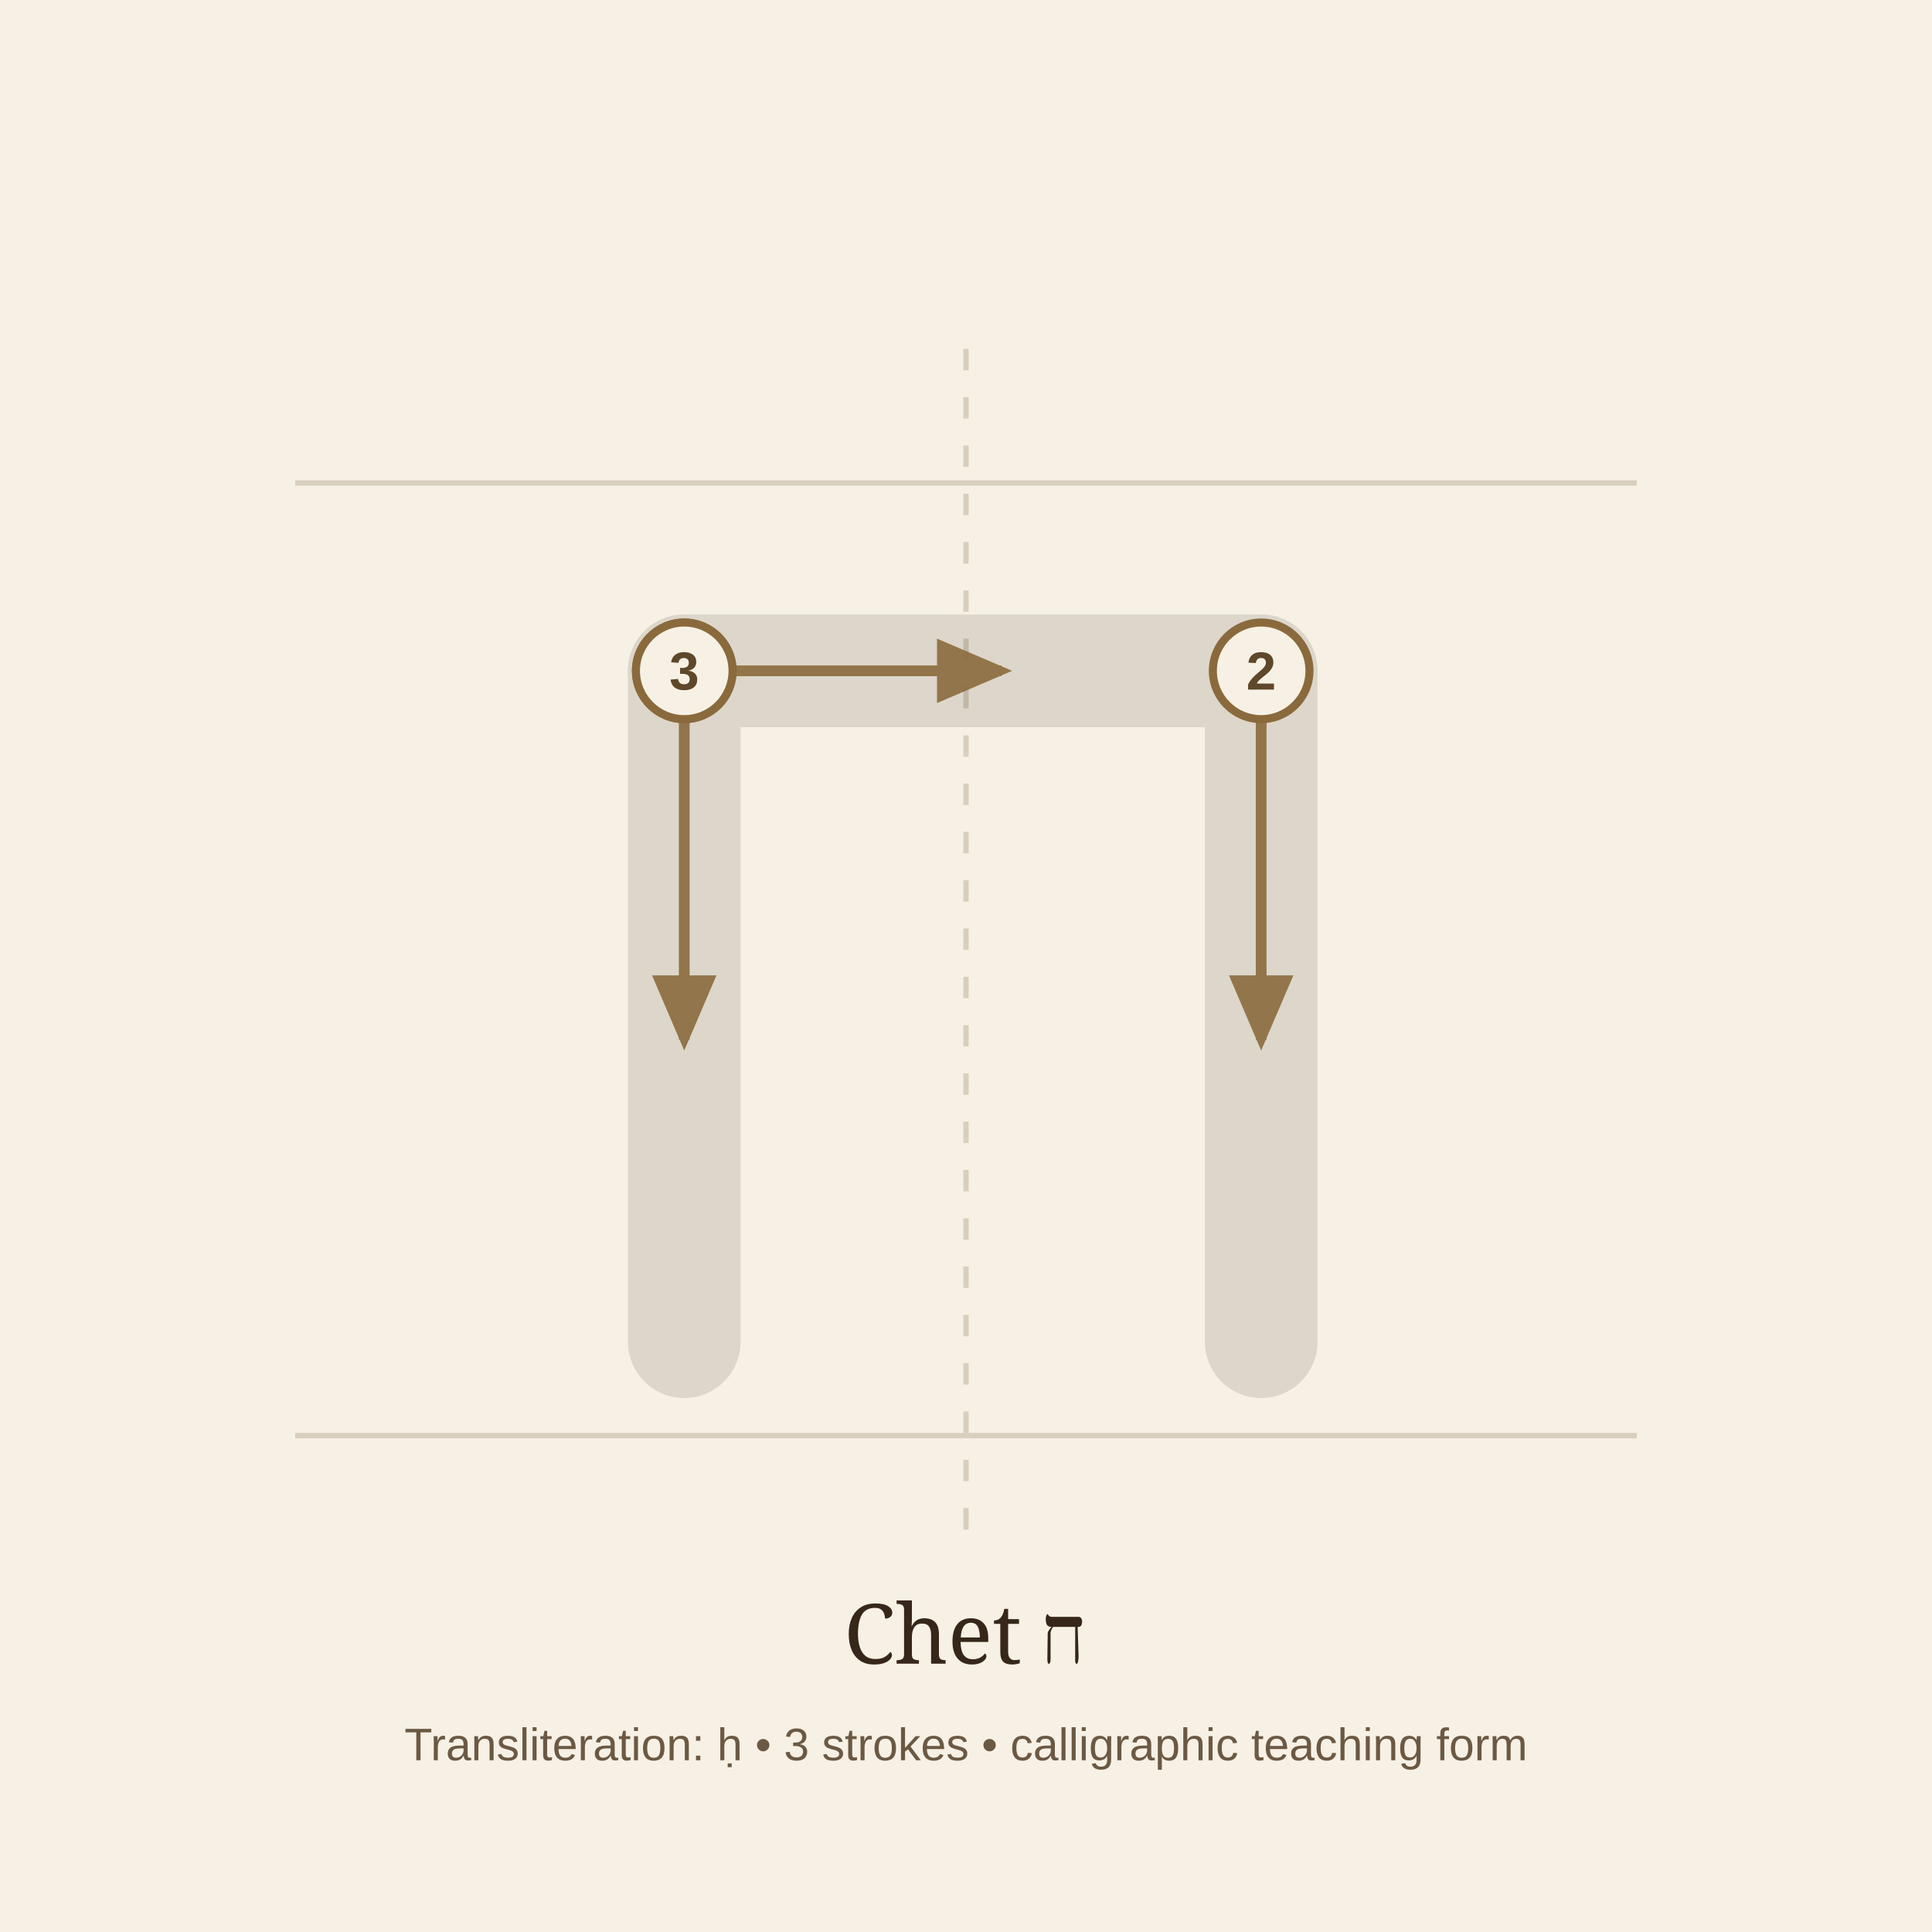
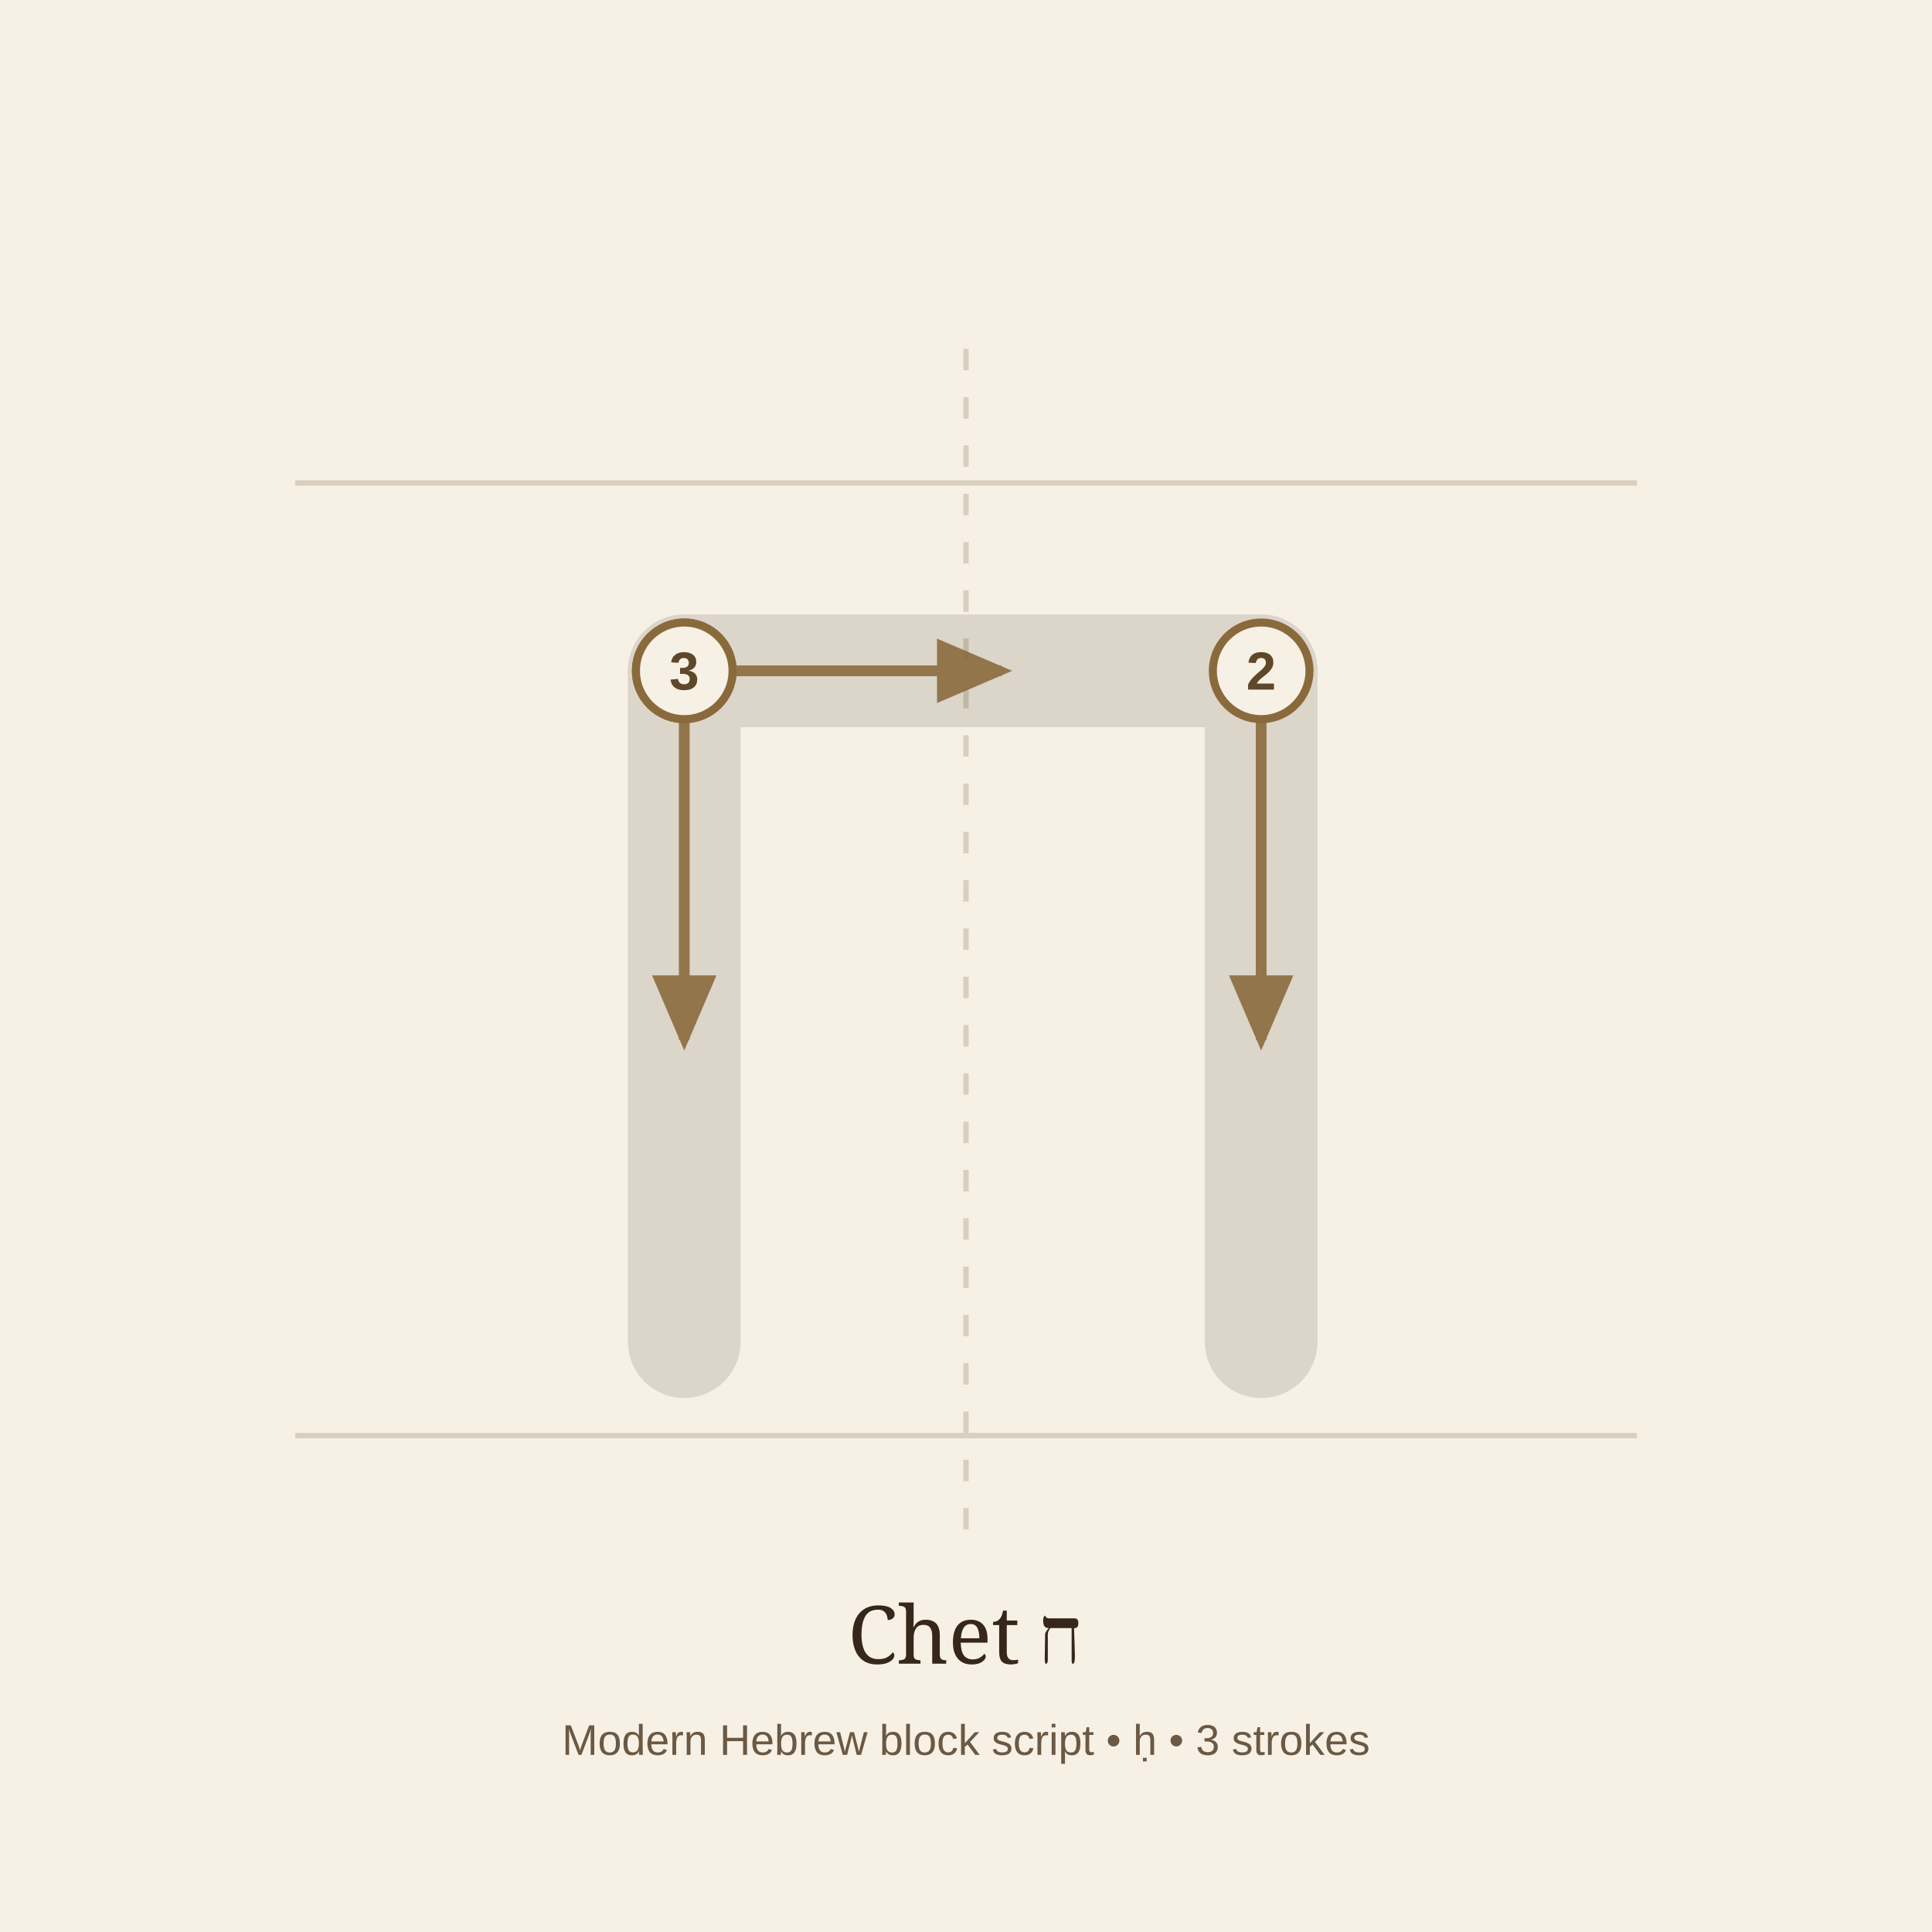
<svg xmlns="http://www.w3.org/2000/svg" viewBox="0 0 720 720" role="img" aria-labelledby="title desc">
  <defs>
    <filter id="inkSoft" x="-10%" y="-10%" width="120%" height="120%">
-       <feTurbulence type="fractalNoise" baseFrequency="0.012" numOctaves="2" seed="44" result="noise" />
+       <feTurbulence type="fractalNoise" baseFrequency="0.012" numOctaves="2" seed="52" result="noise" />
      <feDisplacementMap in="SourceGraphic" in2="noise" scale="1.15" xChannelSelector="R" yChannelSelector="G" />
    </filter>
    <mask id="reveal1">
-       <path d="M255 250 L255 500" fill="none" stroke="white" stroke-width="72" stroke-linecap="round" pathLength="1" stroke-dasharray="1" stroke-dashoffset="1">
-         <animate attributeName="stroke-dashoffset" from="1" to="0" dur="0.97s" begin="0.35s" fill="freeze" />
+       <path d="M255 250 L255 500" fill="none" stroke="white" stroke-width="76" stroke-linecap="round" stroke-linejoin="round" pathLength="1" stroke-dasharray="1" stroke-dashoffset="1">
+         <animate attributeName="stroke-dashoffset" from="1" to="0" dur="1.02s" begin="0.35s" fill="freeze" />
      </path>
    </mask>
    <mask id="reveal2">
-       <path d="M470 250 L470 500" fill="none" stroke="white" stroke-width="72" stroke-linecap="round" pathLength="1" stroke-dasharray="1" stroke-dashoffset="1">
-         <animate attributeName="stroke-dashoffset" from="1" to="0" dur="0.97s" begin="1.50s" fill="freeze" />
+       <path d="M470 250 L470 500" fill="none" stroke="white" stroke-width="76" stroke-linecap="round" stroke-linejoin="round" pathLength="1" stroke-dasharray="1" stroke-dashoffset="1">
+         <animate attributeName="stroke-dashoffset" from="1" to="0" dur="1.02s" begin="1.57s" fill="freeze" />
      </path>
    </mask>
    <mask id="reveal3">
-       <path d="M255 250 L470 250" fill="none" stroke="white" stroke-width="72" stroke-linecap="round" pathLength="1" stroke-dasharray="1" stroke-dashoffset="1">
-         <animate attributeName="stroke-dashoffset" from="1" to="0" dur="0.97s" begin="2.65s" fill="freeze" />
+       <path d="M255 250 L470 250" fill="none" stroke="white" stroke-width="76" stroke-linecap="round" stroke-linejoin="round" pathLength="1" stroke-dasharray="1" stroke-dashoffset="1">
+         <animate attributeName="stroke-dashoffset" from="1" to="0" dur="1.02s" begin="2.79s" fill="freeze" />
      </path>
    </mask>
    <marker id="arrow" markerWidth="8" markerHeight="8" refX="6" refY="3" orient="auto">
      <path d="M0,0 L0,6 L7,3 z" fill="#8a6a3c" />
    </marker>
  </defs>
  <rect width="720" height="720" fill="#f7f1e5" />
  <g opacity=".30" stroke="#947f61" stroke-width="2">
    <line x1="110" y1="180" x2="610" y2="180" />
    <line x1="110" y1="535" x2="610" y2="535" />
    <line x1="360" y1="130" x2="360" y2="575" stroke-dasharray="8 10" />
  </g>
  <g opacity=".13">
-     <path d="M255 250 L255 500" fill="none" stroke="#2c2218" stroke-width="42" stroke-linecap="round" stroke-linejoin="round" />
-     <path d="M470 250 L470 500" fill="none" stroke="#2c2218" stroke-width="42" stroke-linecap="round" stroke-linejoin="round" />
-     <path d="M255 250 L470 250" fill="none" stroke="#2c2218" stroke-width="42" stroke-linecap="round" stroke-linejoin="round" />
+     <path d="M255 250 L255 500" fill="none" stroke="#24170f" stroke-width="42" stroke-linecap="round" stroke-linejoin="round" />
+     <path d="M470 250 L470 500" fill="none" stroke="#24170f" stroke-width="42" stroke-linecap="round" stroke-linejoin="round" />
+     <path d="M255 250 L470 250" fill="none" stroke="#24170f" stroke-width="42" stroke-linecap="round" stroke-linejoin="round" />
  </g>
  <g filter="url(#inkSoft)">
    <g mask="url(#reveal1)">
+       <path d="M255 250 L255 500" fill="none" stroke="#24170f" stroke-width="48" stroke-linecap="round" stroke-linejoin="round" opacity=".22" />
      <path d="M255 250 L255 500" fill="none" stroke="#24170f" stroke-width="42" stroke-linecap="round" stroke-linejoin="round" />
-       <path d="M255 250 L255 500" fill="none" stroke="#463020" stroke-width="28" stroke-linecap="round" stroke-linejoin="round" opacity=".32" />
+       <path d="M255 250 L255 500" fill="none" stroke="#4a3221" stroke-width="27" stroke-linecap="round" stroke-linejoin="round" opacity=".34" />
    </g>
    <g mask="url(#reveal2)">
+       <path d="M470 250 L470 500" fill="none" stroke="#24170f" stroke-width="48" stroke-linecap="round" stroke-linejoin="round" opacity=".22" />
      <path d="M470 250 L470 500" fill="none" stroke="#24170f" stroke-width="42" stroke-linecap="round" stroke-linejoin="round" />
-       <path d="M470 250 L470 500" fill="none" stroke="#463020" stroke-width="28" stroke-linecap="round" stroke-linejoin="round" opacity=".32" />
+       <path d="M470 250 L470 500" fill="none" stroke="#4a3221" stroke-width="27" stroke-linecap="round" stroke-linejoin="round" opacity=".34" />
    </g>
    <g mask="url(#reveal3)">
+       <path d="M255 250 L470 250" fill="none" stroke="#24170f" stroke-width="48" stroke-linecap="round" stroke-linejoin="round" opacity=".22" />
      <path d="M255 250 L470 250" fill="none" stroke="#24170f" stroke-width="42" stroke-linecap="round" stroke-linejoin="round" />
-       <path d="M255 250 L470 250" fill="none" stroke="#463020" stroke-width="28" stroke-linecap="round" stroke-linejoin="round" opacity=".32" />
+       <path d="M255 250 L470 250" fill="none" stroke="#4a3221" stroke-width="27" stroke-linecap="round" stroke-linejoin="round" opacity=".34" />
    </g>
  </g>
  <g fill="none" stroke="#8a6a3c" stroke-width="4" opacity=".9">
    <path d="M255 250 L255.0 387.5" marker-end="url(#arrow)" />
    <path d="M470 250 L470.0 387.5" marker-end="url(#arrow)" />
    <path d="M255 250 L373.2 250.0" marker-end="url(#arrow)" />
  </g>
  <g font-family="Arial,sans-serif" font-weight="700" font-size="20" text-anchor="middle">
    <circle cx="255" cy="250" r="18" fill="#f7f1e5" stroke="#8a6a3c" stroke-width="3" />
    <text x="255" y="257" fill="#5f472a">1</text>
    <circle cx="470" cy="250" r="18" fill="#f7f1e5" stroke="#8a6a3c" stroke-width="3" />
    <text x="470" y="257" fill="#5f472a">2</text>
    <circle cx="255" cy="250" r="18" fill="#f7f1e5" stroke="#8a6a3c" stroke-width="3" />
    <text x="255" y="257" fill="#5f472a">3</text>
  </g>
-   <text x="360" y="620" text-anchor="middle" font-family="Georgia,serif" font-size="31" fill="#36271a">Chet ח</text>
-   <text x="360" y="656" text-anchor="middle" font-family="Arial,sans-serif" font-size="17" fill="#6b5943">Transliteration: ḥ • 3 strokes • calligraphic teaching form</text>
+   <text x="360" y="620" text-anchor="middle" font-family="Georgia,serif" font-size="30" fill="#36271a">Chet ח</text>
+   <text x="360" y="654" text-anchor="middle" font-family="Arial,sans-serif" font-size="16" fill="#6b5943">Modern Hebrew block script • ḥ • 3 strokes</text>
</svg>
